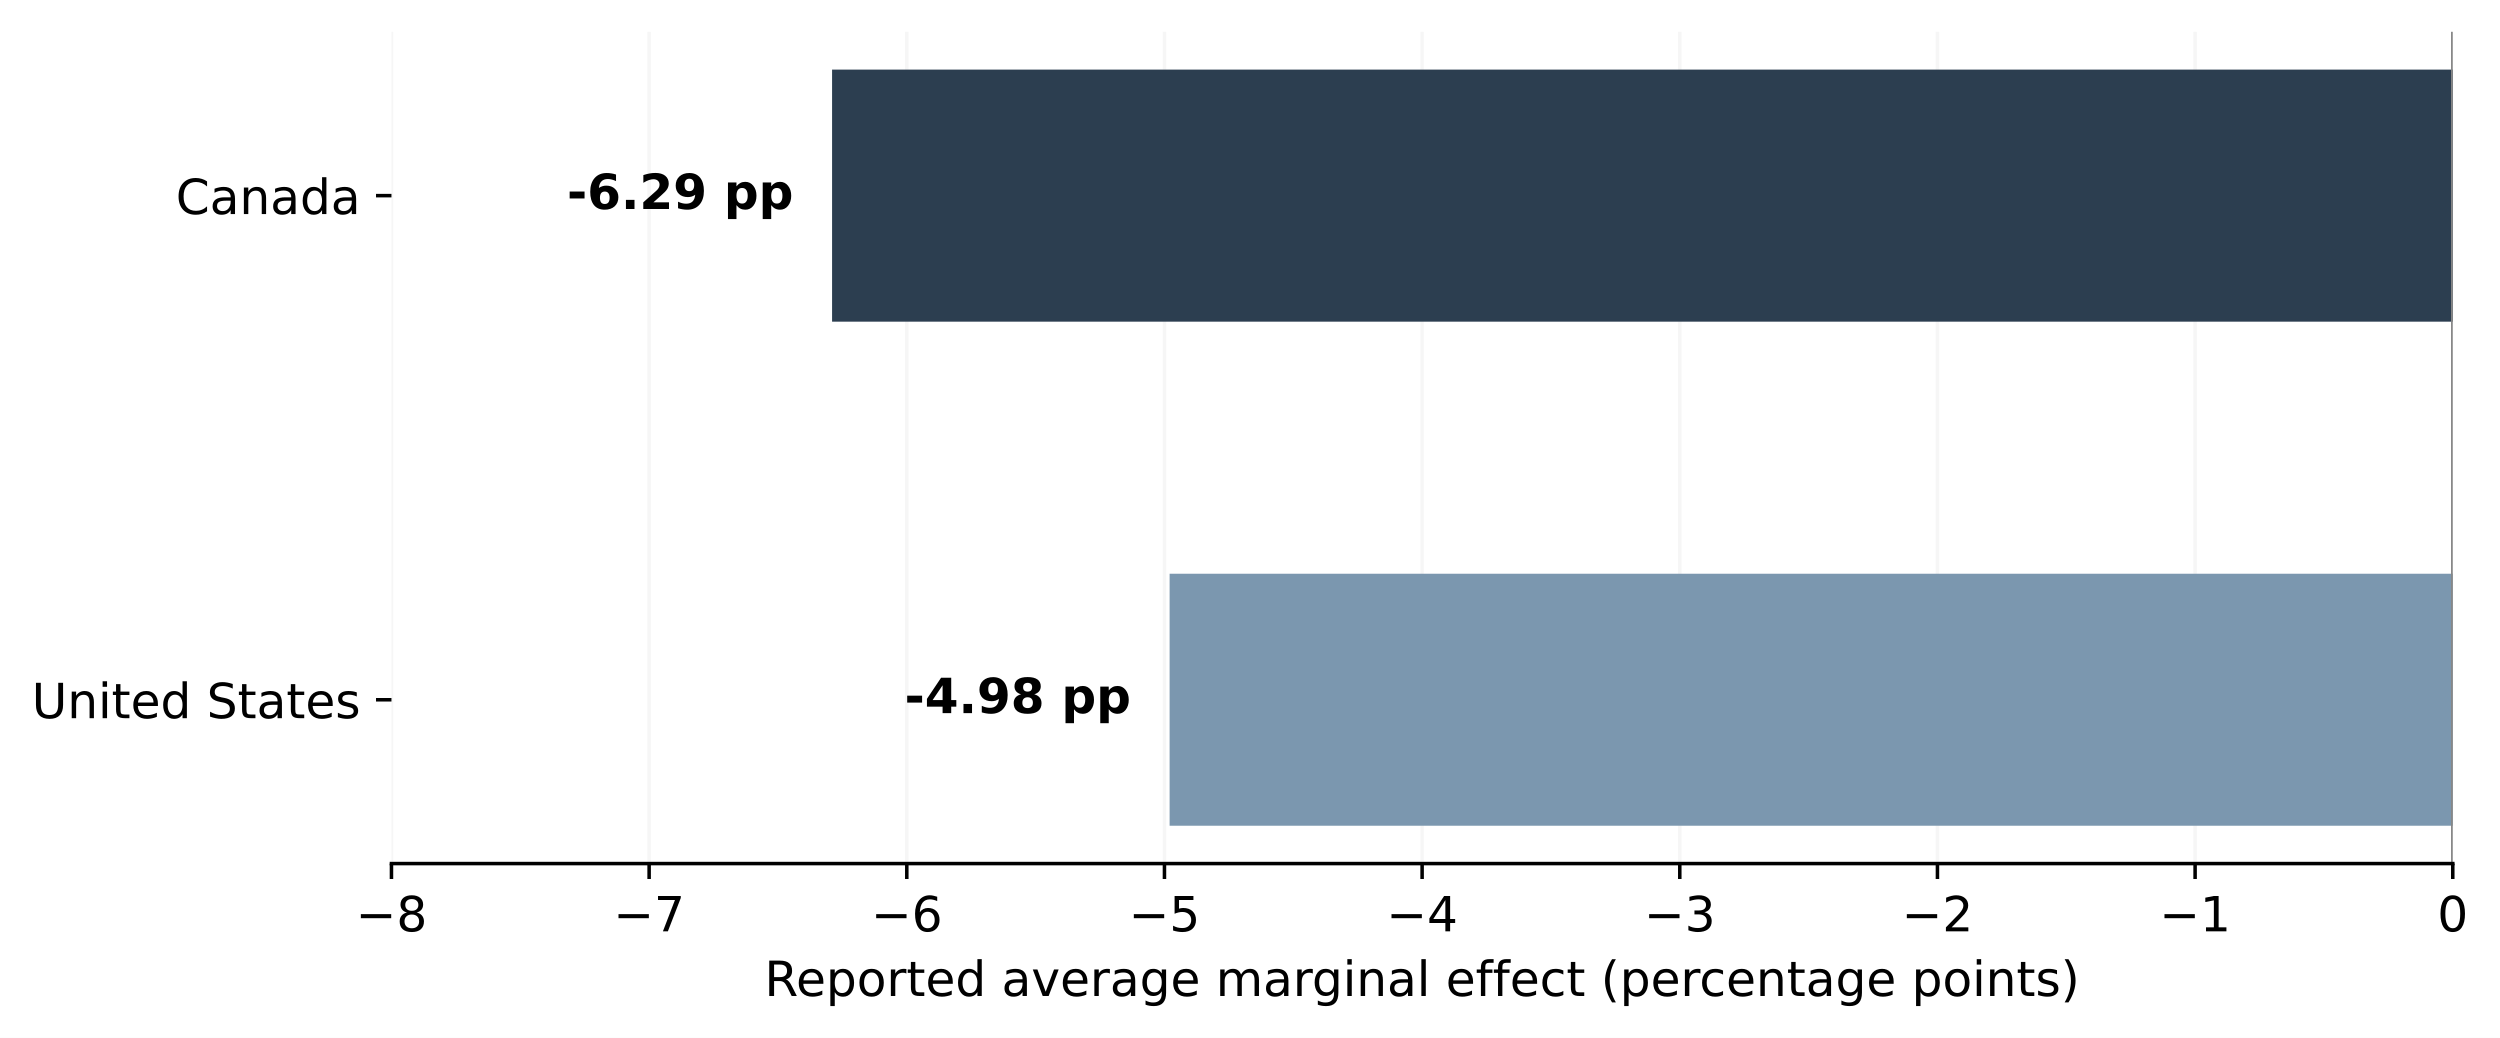
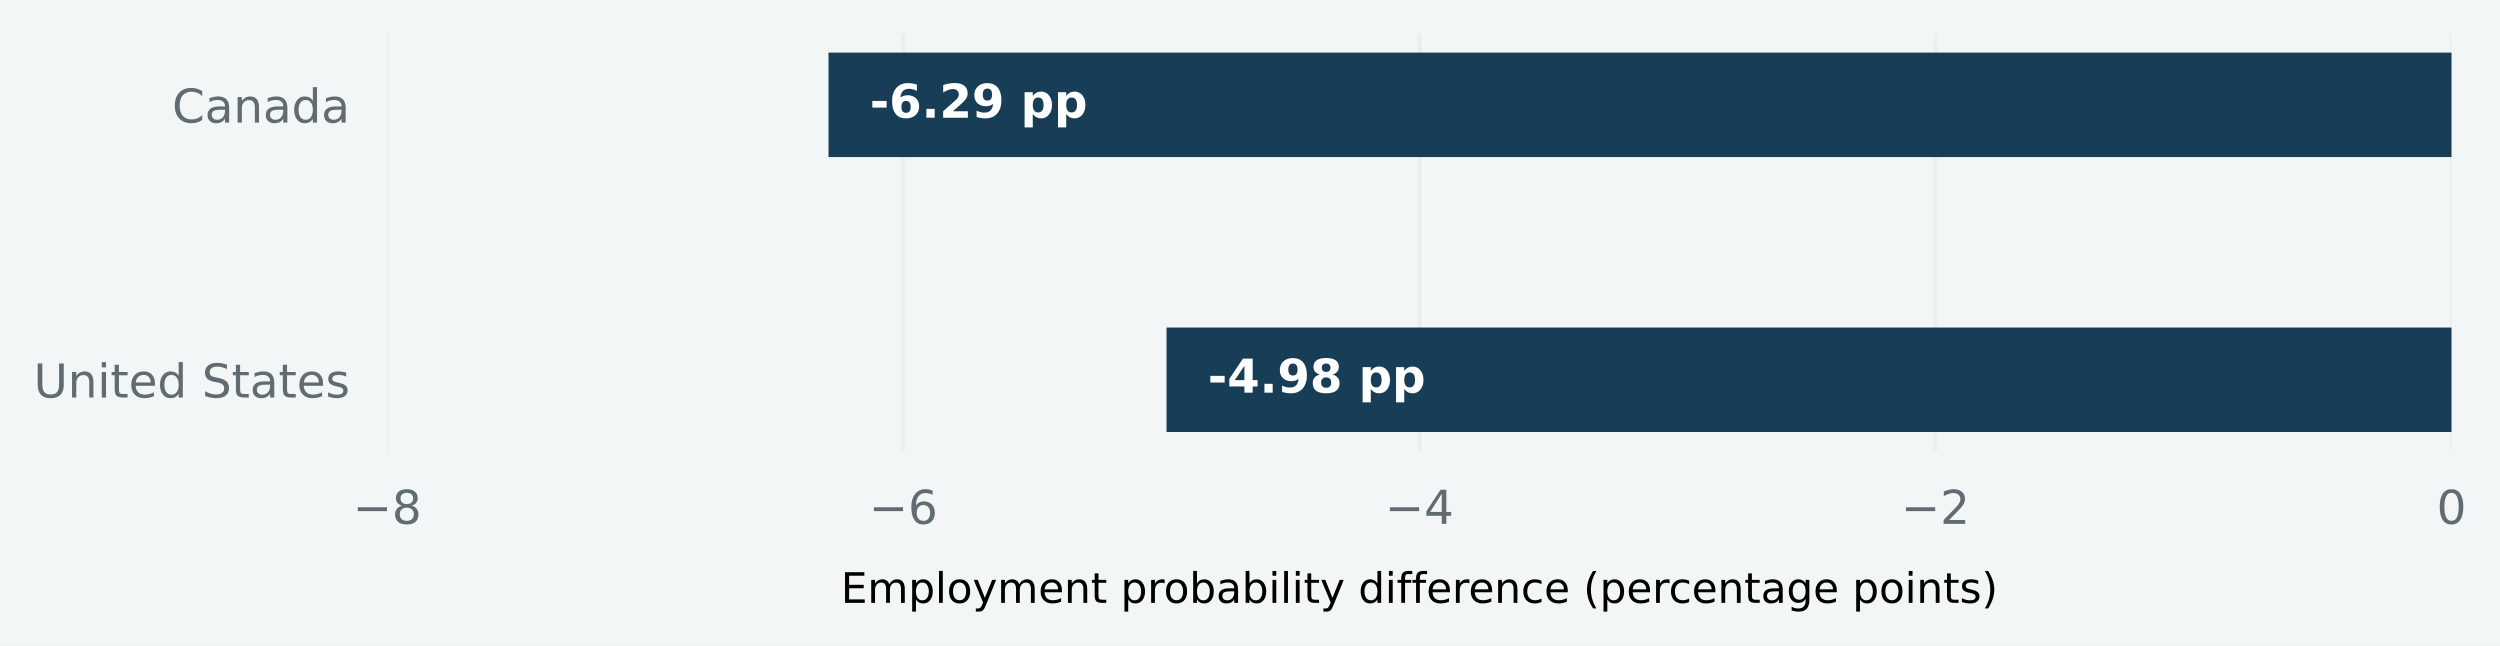
- <svg xmlns="http://www.w3.org/2000/svg" xmlns:xlink="http://www.w3.org/1999/xlink" width="566.37pt" height="235.132pt" viewBox="0 0 566.37 235.132" version="1.1">
+ <svg xmlns="http://www.w3.org/2000/svg" width="535.265pt" height="138.148pt" viewBox="0 0 535.265 138.148" version="1.1">
  <defs>
    <style type="text/css">*{stroke-linejoin: round; stroke-linecap: butt}</style>
  </defs>
  <g id="figure_1">
    <g id="patch_1">
-       <path d="M 0 235.132  L 566.37 235.132  L 566.37 0  L 0 0  z " style="fill: #ffffff" />
+       <path d="M 0 138.148  L 535.265 138.148  L 535.265 0  L 0 0  z " style="fill: #f3f6f7" />
    </g>
    <g id="axes_1">
      <g id="patch_2">
-         <path d="M 88.685 195.64  L 555.67 195.64  L 555.67 7.2  L 88.685 7.2  z " style="fill: #ffffff" />
+         <path d="M 82.914 96.56  L 524.884 96.56  L 524.884 7.2  L 82.914 7.2  z " style="fill: #f3f6f7" />
      </g>
      <g id="matplotlib.axis_1">
        <g id="xtick_1">
          <g id="line2d_1">
-             <path d="M 88.685 195.64  L 88.685 7.2  " clip-path="url(#pe87713f3ea)" style="fill: none; stroke: #b0b0b0; stroke-opacity: 0.12; stroke-width: 0.8; stroke-linecap: square" />
+             <path d="M 82.914 96.56  L 82.914 7.2  " clip-path="url(#p2556816c2f)" style="fill: none; stroke: #b0b0b0; stroke-opacity: 0.12; stroke-width: 0.8; stroke-linecap: square" />
          </g>
-           <g id="line2d_2">
-             <defs>
-               <path id="m46f1835c33" d="M 0 0  L 0 3.5  " style="stroke: #000000; stroke-width: 0.8" />
-             </defs>
-             <g>
-               <use xlink:href="#m46f1835c33" x="88.685" y="195.64" style="stroke: #000000; stroke-width: 0.8" />
-             </g>
-           </g>
+           <g id="line2d_2" />
          <g id="text_1">
-             <text style="font-size: 11px; font-family: 'DejaVu Sans'; text-anchor: middle" x="88.685" y="210.998" transform="rotate(-0 88.68547 210.9983)">−8</text>
+             <text style="font-size: 10px; font-family: 'DejaVu Sans'; text-anchor: middle; fill: #606b72" x="82.914" y="112.158" transform="rotate(-0 82.91406 112.1584)">−8</text>
          </g>
        </g>
        <g id="xtick_2">
          <g id="line2d_3">
-             <path d="M 147.059 195.64  L 147.059 7.2  " clip-path="url(#pe87713f3ea)" style="fill: none; stroke: #b0b0b0; stroke-opacity: 0.12; stroke-width: 0.8; stroke-linecap: square" />
+             <path d="M 193.407 96.56  L 193.407 7.2  " clip-path="url(#p2556816c2f)" style="fill: none; stroke: #b0b0b0; stroke-opacity: 0.12; stroke-width: 0.8; stroke-linecap: square" />
          </g>
-           <g id="line2d_4">
-             <g>
-               <use xlink:href="#m46f1835c33" x="147.059" y="195.64" style="stroke: #000000; stroke-width: 0.8" />
-             </g>
-           </g>
+           <g id="line2d_4" />
          <g id="text_2">
-             <text style="font-size: 11px; font-family: 'DejaVu Sans'; text-anchor: middle" x="147.059" y="210.998" transform="rotate(-0 147.0586 210.9983)">−7</text>
+             <text style="font-size: 10px; font-family: 'DejaVu Sans'; text-anchor: middle; fill: #606b72" x="193.407" y="112.158" transform="rotate(-0 193.4066 112.1584)">−6</text>
          </g>
        </g>
        <g id="xtick_3">
          <g id="line2d_5">
-             <path d="M 205.432 195.64  L 205.432 7.2  " clip-path="url(#pe87713f3ea)" style="fill: none; stroke: #b0b0b0; stroke-opacity: 0.12; stroke-width: 0.8; stroke-linecap: square" />
+             <path d="M 303.899 96.56  L 303.899 7.2  " clip-path="url(#p2556816c2f)" style="fill: none; stroke: #b0b0b0; stroke-opacity: 0.12; stroke-width: 0.8; stroke-linecap: square" />
          </g>
-           <g id="line2d_6">
-             <g>
-               <use xlink:href="#m46f1835c33" x="205.432" y="195.64" style="stroke: #000000; stroke-width: 0.8" />
-             </g>
-           </g>
+           <g id="line2d_6" />
          <g id="text_3">
-             <text style="font-size: 11px; font-family: 'DejaVu Sans'; text-anchor: middle" x="205.432" y="210.998" transform="rotate(-0 205.4317 210.9983)">−6</text>
+             <text style="font-size: 10px; font-family: 'DejaVu Sans'; text-anchor: middle; fill: #606b72" x="303.899" y="112.158" transform="rotate(-0 303.8991 112.1584)">−4</text>
          </g>
        </g>
        <g id="xtick_4">
          <g id="line2d_7">
-             <path d="M 263.805 195.64  L 263.805 7.2  " clip-path="url(#pe87713f3ea)" style="fill: none; stroke: #b0b0b0; stroke-opacity: 0.12; stroke-width: 0.8; stroke-linecap: square" />
+             <path d="M 414.392 96.56  L 414.392 7.2  " clip-path="url(#p2556816c2f)" style="fill: none; stroke: #b0b0b0; stroke-opacity: 0.12; stroke-width: 0.8; stroke-linecap: square" />
          </g>
-           <g id="line2d_8">
-             <g>
-               <use xlink:href="#m46f1835c33" x="263.805" y="195.64" style="stroke: #000000; stroke-width: 0.8" />
-             </g>
-           </g>
+           <g id="line2d_8" />
          <g id="text_4">
-             <text style="font-size: 11px; font-family: 'DejaVu Sans'; text-anchor: middle" x="263.805" y="210.998" transform="rotate(-0 263.8048 210.9983)">−5</text>
+             <text style="font-size: 10px; font-family: 'DejaVu Sans'; text-anchor: middle; fill: #606b72" x="414.392" y="112.158" transform="rotate(-0 414.3916 112.1584)">−2</text>
          </g>
        </g>
        <g id="xtick_5">
          <g id="line2d_9">
-             <path d="M 322.178 195.64  L 322.178 7.2  " clip-path="url(#pe87713f3ea)" style="fill: none; stroke: #b0b0b0; stroke-opacity: 0.12; stroke-width: 0.8; stroke-linecap: square" />
+             <path d="M 524.884 96.56  L 524.884 7.2  " clip-path="url(#p2556816c2f)" style="fill: none; stroke: #b0b0b0; stroke-opacity: 0.12; stroke-width: 0.8; stroke-linecap: square" />
          </g>
-           <g id="line2d_10">
-             <g>
-               <use xlink:href="#m46f1835c33" x="322.178" y="195.64" style="stroke: #000000; stroke-width: 0.8" />
-             </g>
-           </g>
+           <g id="line2d_10" />
          <g id="text_5">
-             <text style="font-size: 11px; font-family: 'DejaVu Sans'; text-anchor: middle" x="322.178" y="210.998" transform="rotate(-0 322.178 210.9983)">−4</text>
+             <text style="font-size: 10px; font-family: 'DejaVu Sans'; text-anchor: middle; fill: #606b72" x="524.884" y="112.158" transform="rotate(-0 524.8841 112.1584)">0</text>
          </g>
        </g>
-         <g id="xtick_6">
-           <g id="line2d_11">
-             <path d="M 380.551 195.64  L 380.551 7.2  " clip-path="url(#pe87713f3ea)" style="fill: none; stroke: #b0b0b0; stroke-opacity: 0.12; stroke-width: 0.8; stroke-linecap: square" />
-           </g>
-           <g id="line2d_12">
-             <g>
-               <use xlink:href="#m46f1835c33" x="380.551" y="195.64" style="stroke: #000000; stroke-width: 0.8" />
-             </g>
-           </g>
-           <g id="text_6">
-             <text style="font-size: 11px; font-family: 'DejaVu Sans'; text-anchor: middle" x="380.551" y="210.998" transform="rotate(-0 380.5511 210.9983)">−3</text>
-           </g>
-         </g>
-         <g id="xtick_7">
-           <g id="line2d_13">
-             <path d="M 438.924 195.64  L 438.924 7.2  " clip-path="url(#pe87713f3ea)" style="fill: none; stroke: #b0b0b0; stroke-opacity: 0.12; stroke-width: 0.8; stroke-linecap: square" />
-           </g>
-           <g id="line2d_14">
-             <g>
-               <use xlink:href="#m46f1835c33" x="438.924" y="195.64" style="stroke: #000000; stroke-width: 0.8" />
-             </g>
-           </g>
-           <g id="text_7">
-             <text style="font-size: 11px; font-family: 'DejaVu Sans'; text-anchor: middle" x="438.924" y="210.998" transform="rotate(-0 438.9242 210.9983)">−2</text>
-           </g>
-         </g>
-         <g id="xtick_8">
-           <g id="line2d_15">
-             <path d="M 497.297 195.64  L 497.297 7.2  " clip-path="url(#pe87713f3ea)" style="fill: none; stroke: #b0b0b0; stroke-opacity: 0.12; stroke-width: 0.8; stroke-linecap: square" />
-           </g>
-           <g id="line2d_16">
-             <g>
-               <use xlink:href="#m46f1835c33" x="497.297" y="195.64" style="stroke: #000000; stroke-width: 0.8" />
-             </g>
-           </g>
-           <g id="text_8">
-             <text style="font-size: 11px; font-family: 'DejaVu Sans'; text-anchor: middle" x="497.297" y="210.998" transform="rotate(-0 497.2973 210.9983)">−1</text>
-           </g>
-         </g>
-         <g id="xtick_9">
-           <g id="line2d_17">
-             <path d="M 555.67 195.64  L 555.67 7.2  " clip-path="url(#pe87713f3ea)" style="fill: none; stroke: #b0b0b0; stroke-opacity: 0.12; stroke-width: 0.8; stroke-linecap: square" />
-           </g>
-           <g id="line2d_18">
-             <g>
-               <use xlink:href="#m46f1835c33" x="555.67" y="195.64" style="stroke: #000000; stroke-width: 0.8" />
-             </g>
-           </g>
-           <g id="text_9">
-             <text style="font-size: 11px; font-family: 'DejaVu Sans'; text-anchor: middle" x="555.67" y="210.998" transform="rotate(-0 555.6705 210.9983)">0</text>
-           </g>
-         </g>
-         <g id="text_10">
-           <text style="font-size: 11px; font-family: 'DejaVu Sans'; text-anchor: middle" x="322.178" y="225.644" transform="rotate(-0 322.178 225.6442)">Reported average marginal effect (percentage points)</text>
+         <g id="text_6">
+           <text style="font-size: 9px; font-family: 'DejaVu Sans'; text-anchor: middle" x="303.899" y="129.077" transform="rotate(-0 303.8991 129.0767)">Employment probability difference (percentage points)</text>
        </g>
      </g>
      <g id="matplotlib.axis_2">
        <g id="ytick_1">
-           <g id="line2d_19">
-             <defs>
-               <path id="m0183ca3bde" d="M 0 0  L -3.5 0  " style="stroke: #000000; stroke-width: 0.8" />
-             </defs>
-             <g>
-               <use xlink:href="#m0183ca3bde" x="88.685" y="44.317" style="stroke: #000000; stroke-width: 0.8" />
-             </g>
-           </g>
-           <g id="text_11">
-             <text style="font-size: 11px; font-family: 'DejaVu Sans'; text-anchor: end" x="81.685" y="48.496" transform="rotate(-0 81.68547 48.49611)">Canada</text>
+           <g id="line2d_11" />
+           <g id="text_7">
+             <text style="font-size: 10px; font-family: 'DejaVu Sans'; text-anchor: end; fill: #606b72" x="74.914" y="26.246" transform="rotate(-0 74.91406 26.24575)">Canada</text>
          </g>
        </g>
        <g id="ytick_2">
-           <g id="line2d_20">
-             <g>
-               <use xlink:href="#m0183ca3bde" x="88.685" y="158.523" style="stroke: #000000; stroke-width: 0.8" />
-             </g>
-           </g>
-           <g id="text_12">
-             <text style="font-size: 11px; font-family: 'DejaVu Sans'; text-anchor: end" x="81.685" y="162.702" transform="rotate(-0 81.68547 162.7022)">United States</text>
+           <g id="line2d_12" />
+           <g id="text_8">
+             <text style="font-size: 10px; font-family: 'DejaVu Sans'; text-anchor: end; fill: #606b72" x="74.914" y="85.113" transform="rotate(-0 74.91406 85.11268)">United States</text>
          </g>
        </g>
      </g>
      <g id="patch_3">
-         <path d="M 555.67 15.765  L 188.504 15.765  L 188.504 72.868  L 555.67 72.868  z " clip-path="url(#pe87713f3ea)" style="fill: #2c3e50" />
+         <path d="M 524.884 11.262  L 177.385 11.262  L 177.385 33.631  L 524.884 33.631  z " clip-path="url(#p2556816c2f)" style="fill: #173e56" />
      </g>
      <g id="patch_4">
-         <path d="M 555.67 129.972  L 264.972 129.972  L 264.972 187.075  L 555.67 187.075  z " clip-path="url(#pe87713f3ea)" style="fill: #7b97af" />
+         <path d="M 524.884 70.129  L 249.758 70.129  L 249.758 92.498  L 524.884 92.498  z " clip-path="url(#p2556816c2f)" style="fill: #173e56" />
      </g>
-       <g id="line2d_21">
-         <path d="M 555.67 195.64  L 555.67 7.2  " clip-path="url(#pe87713f3ea)" style="fill: none; stroke: #888888; stroke-width: 0.8; stroke-linecap: square" />
+       <g id="text_9">
+         <text style="font-weight: 700; font-size: 10px; font-family: 'DejaVu Sans'; text-anchor: start; fill: #ffffff" x="186.225" y="25.206" transform="rotate(-0 186.2245 25.20591)">-6.29 pp</text>
      </g>
-       <g id="patch_5">
-         <path d="M 88.685 195.64  L 555.67 195.64  " style="fill: none; stroke: #000000; stroke-width: 0.8; stroke-linejoin: miter; stroke-linecap: square" />
-       </g>
-       <g id="text_13">
-         <text style="font-weight: 700; font-size: 11px; font-family: 'DejaVu Sans'; text-anchor: end" x="179.748" y="47.352" transform="rotate(-0 179.7475 47.35228)">-6.29 pp</text>
-       </g>
-       <g id="text_14">
-         <text style="font-weight: 700; font-size: 11px; font-family: 'DejaVu Sans'; text-anchor: end" x="256.216" y="161.558" transform="rotate(-0 256.2163 161.5583)">-4.98 pp</text>
+       <g id="text_10">
+         <text style="font-weight: 700; font-size: 10px; font-family: 'DejaVu Sans'; text-anchor: start; fill: #ffffff" x="258.597" y="84.073" transform="rotate(-0 258.5971 84.07284)">-4.98 pp</text>
      </g>
    </g>
  </g>
  <defs>
-     <clipPath id="pe87713f3ea">
-       <rect x="88.685" y="7.2" width="466.985" height="188.44" />
+     <clipPath id="p2556816c2f">
+       <rect x="82.914" y="7.2" width="441.97" height="89.36" />
    </clipPath>
  </defs>
</svg>
